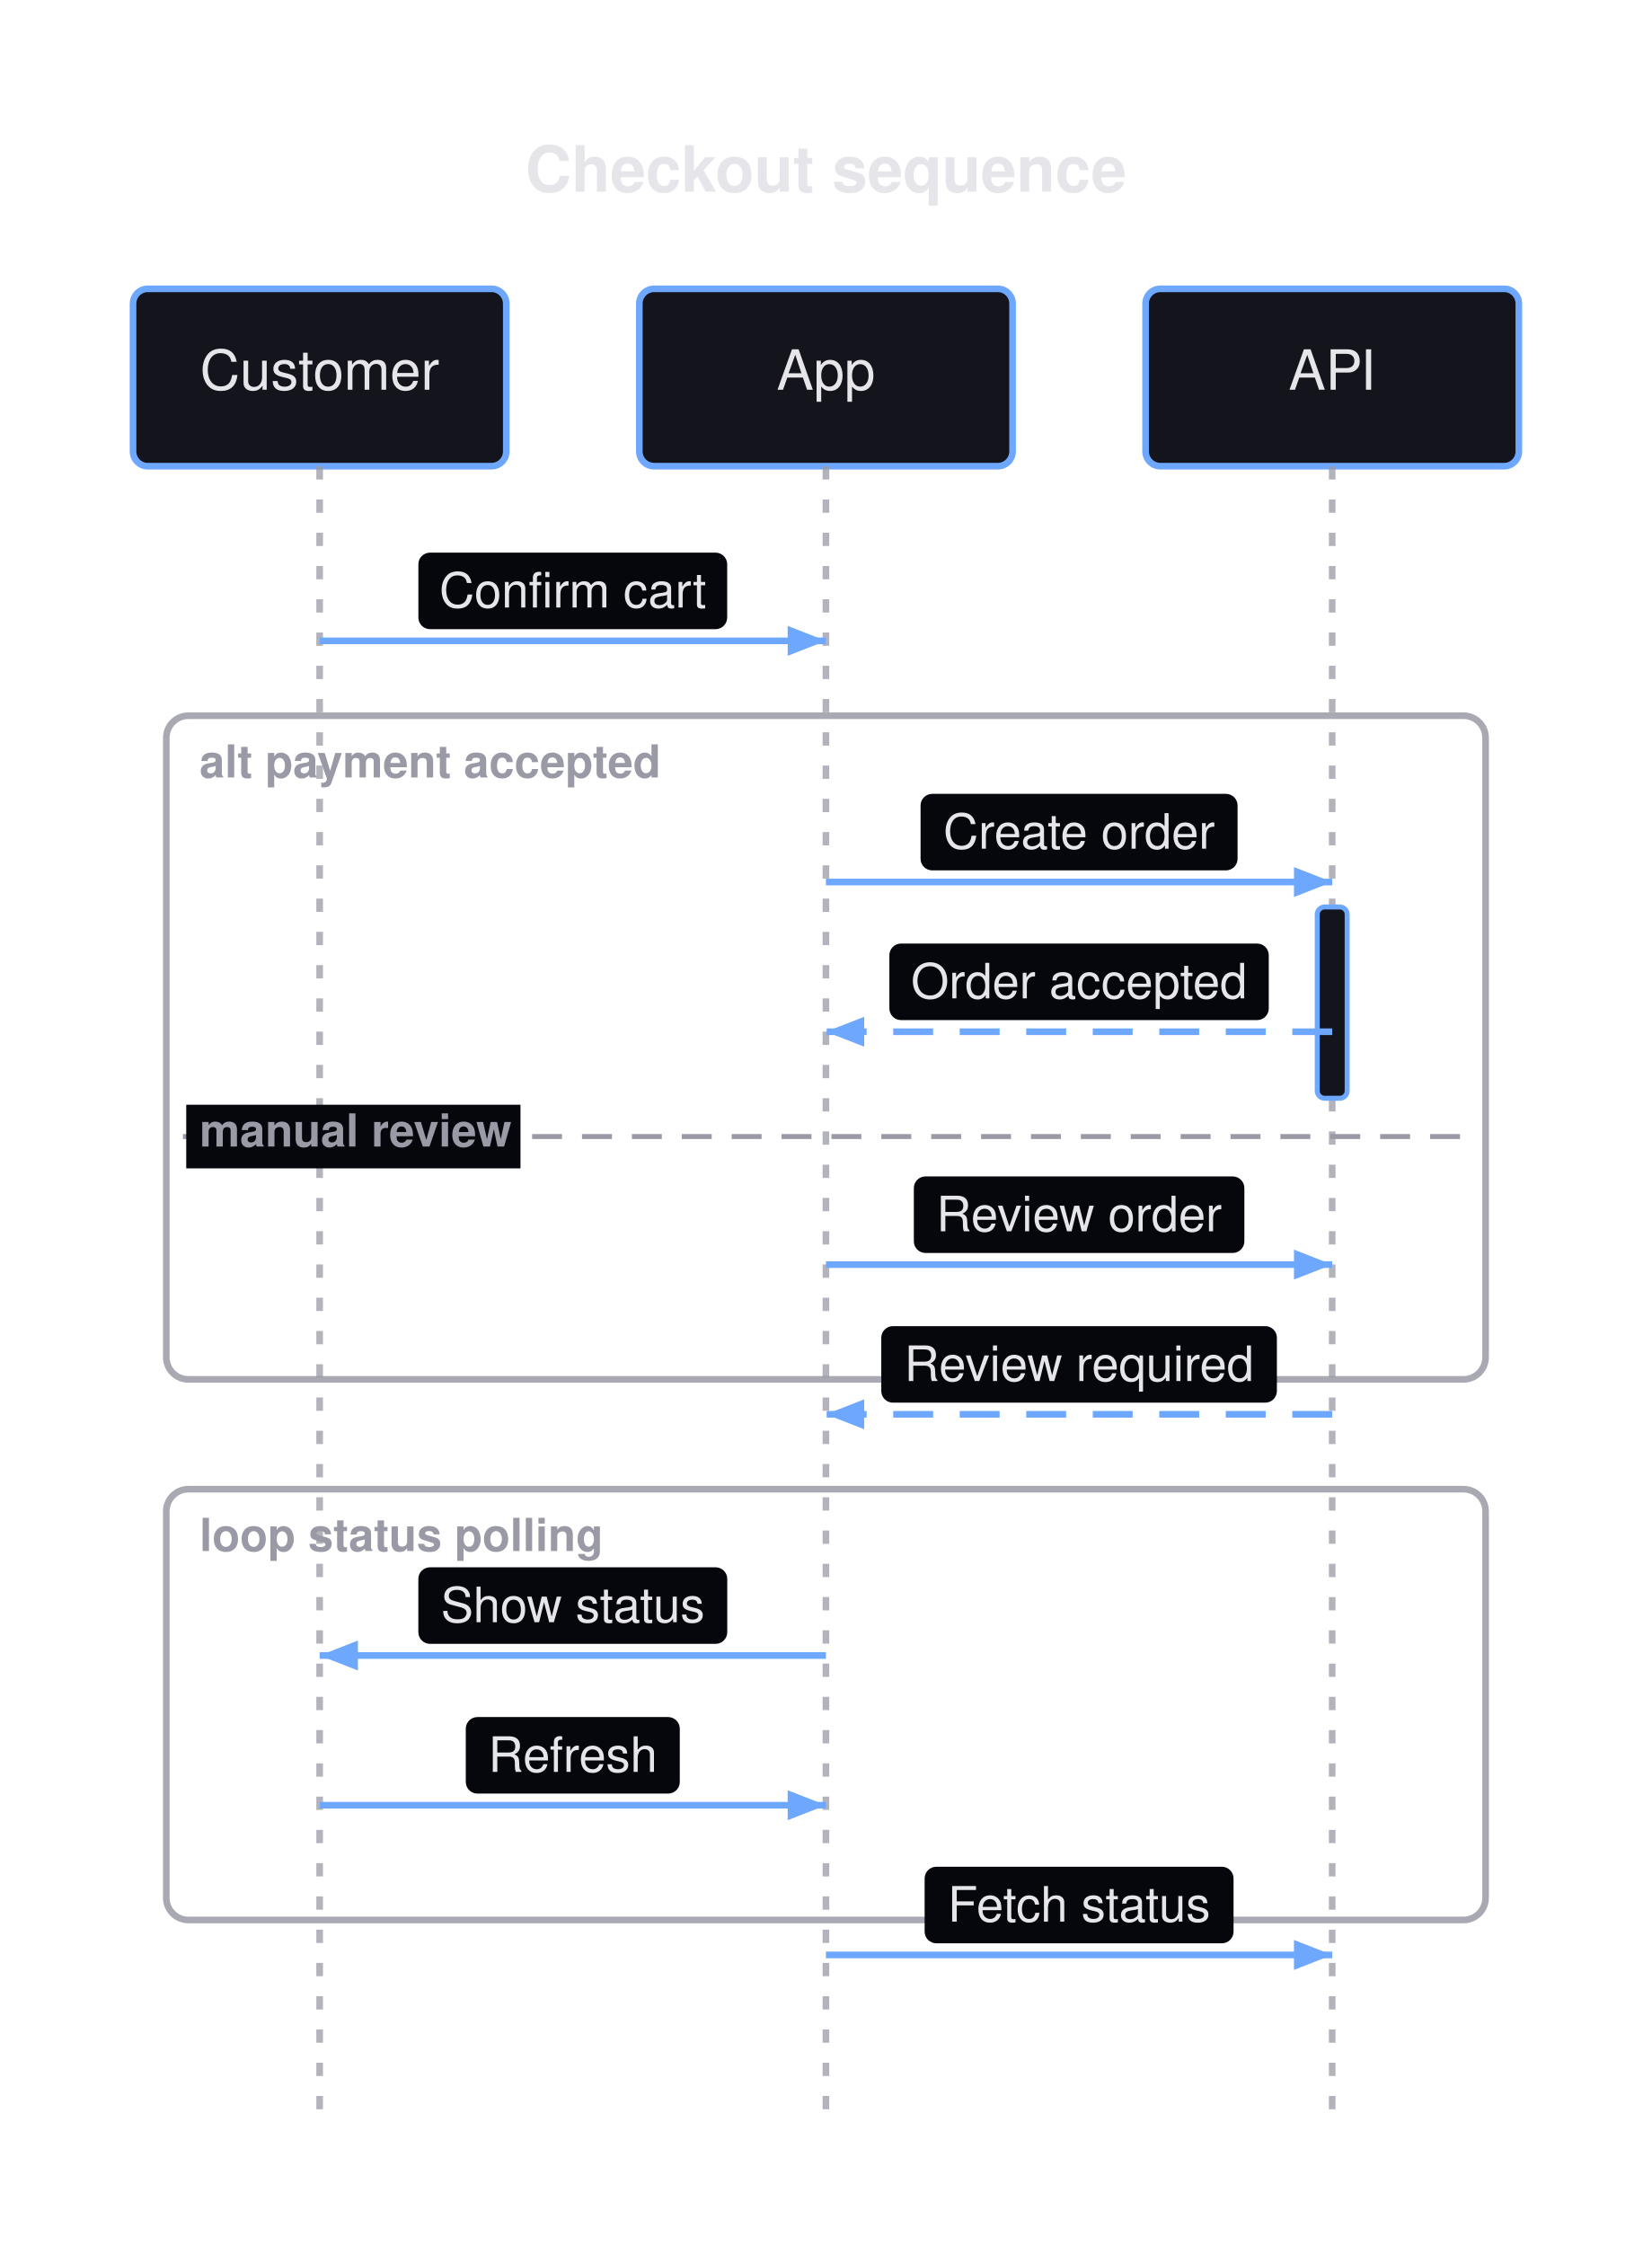
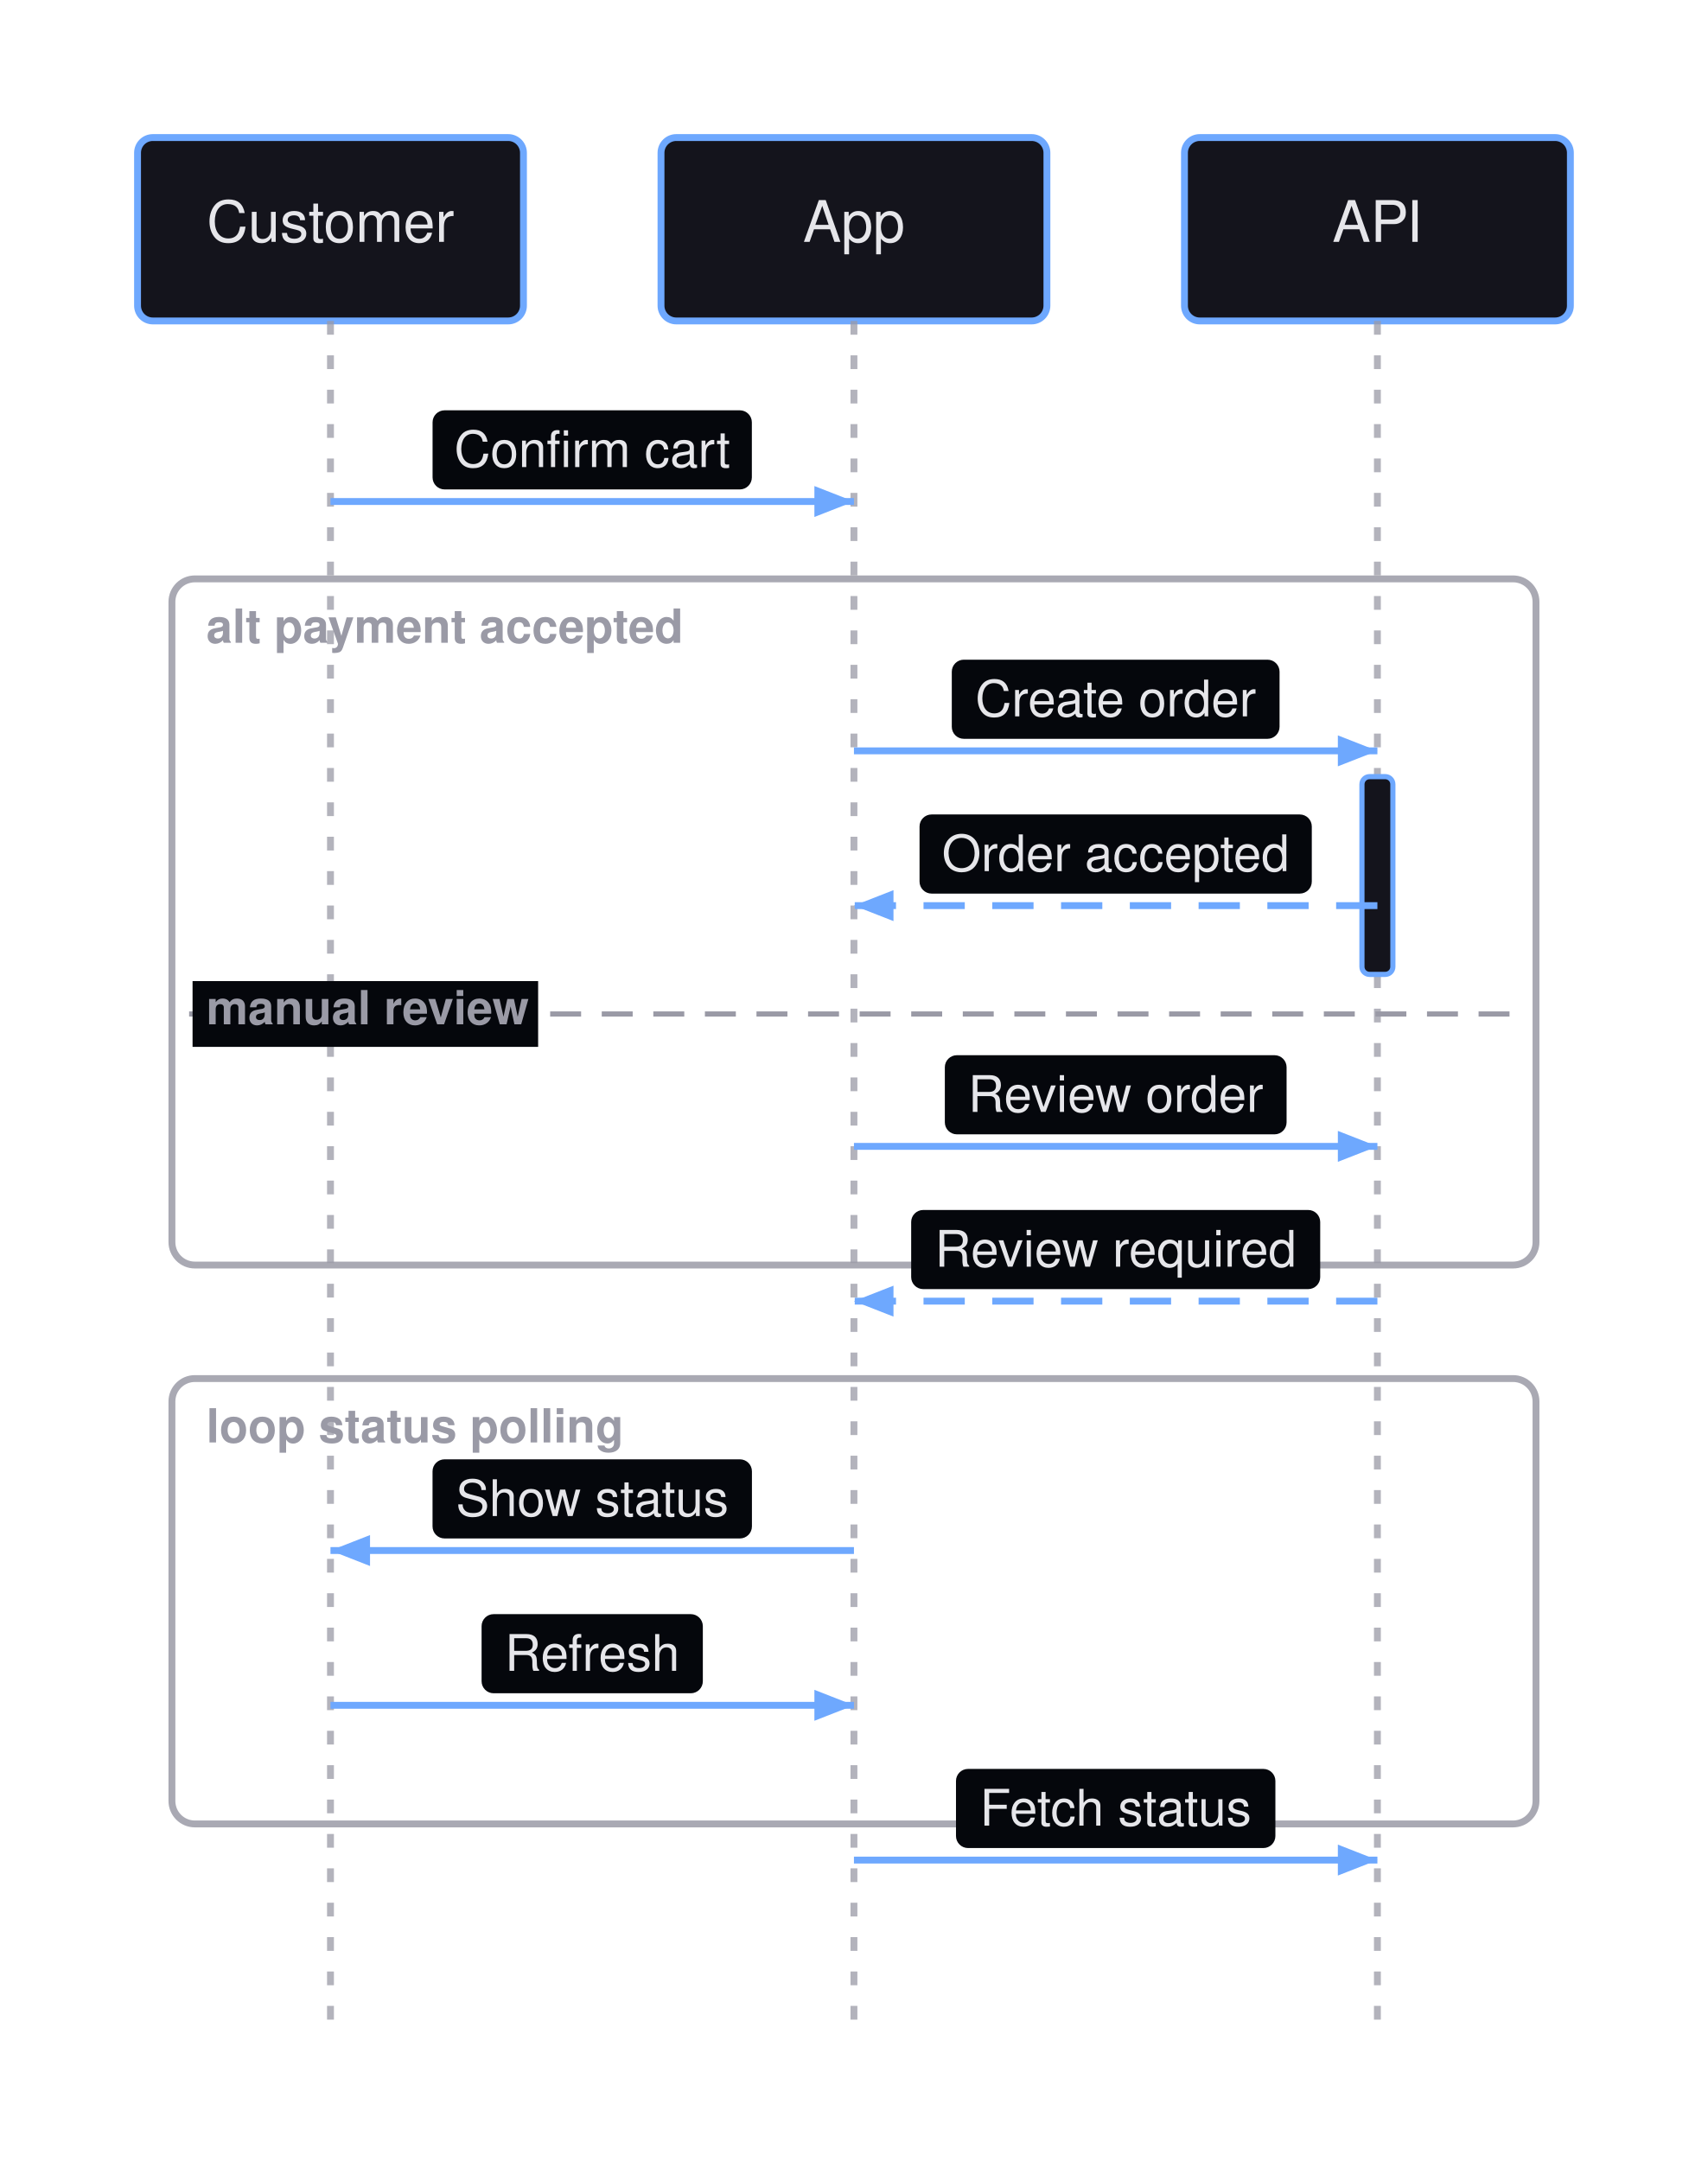
- <svg xmlns="http://www.w3.org/2000/svg" version="1.1" width="447.03" height="607.75" viewBox="0 0 447.03 607.75" class="atelier-diagram" data-renderer="atelier/diagram" role="img">
-   <rect x="0" y="0" width="447.03" height="607.75" fill="transparent" />
-   <text x="223.52" y="51.87" font-family="system-ui, -apple-system, Helvetica, Arial, sans-serif" font-size="17.25" font-weight="bold" text-anchor="middle" fill="var(--ink-0, #e6e6ea)">Checkout sequence</text>
-   <rect x="36" y="78.15" width="101.01" height="48" rx="4" fill="var(--surface-1, #14141c)" stroke="var(--color-brand, #6ea8fe)" stroke-width="1.8" />
-   <text x="86.5" y="105.45" font-family="system-ui, -apple-system, Helvetica, Arial, sans-serif" font-size="15" text-anchor="middle" fill="var(--ink-0, #e6e6ea)">Customer</text>
-   <line x1="86.5" y1="126.15" x2="86.5" y2="571.75" fill="none" stroke="var(--ink-1, #9a9aa6)" stroke-width="1.8" stroke-dasharray="3.6 5.4" opacity="0.75" />
-   <rect x="173.01" y="78.15" width="101.01" height="48" rx="4" fill="var(--surface-1, #14141c)" stroke="var(--color-brand, #6ea8fe)" stroke-width="1.8" />
-   <text x="223.51" y="105.45" font-family="system-ui, -apple-system, Helvetica, Arial, sans-serif" font-size="15" text-anchor="middle" fill="var(--ink-0, #e6e6ea)">App</text>
-   <line x1="223.51" y1="126.15" x2="223.51" y2="571.75" fill="none" stroke="var(--ink-1, #9a9aa6)" stroke-width="1.8" stroke-dasharray="3.6 5.4" opacity="0.75" />
-   <rect x="310.02" y="78.15" width="101.01" height="48" rx="4" fill="var(--surface-1, #14141c)" stroke="var(--color-brand, #6ea8fe)" stroke-width="1.8" />
-   <text x="360.52" y="105.45" font-family="system-ui, -apple-system, Helvetica, Arial, sans-serif" font-size="15" text-anchor="middle" fill="var(--ink-0, #e6e6ea)">API</text>
-   <line x1="360.52" y1="126.15" x2="360.52" y2="571.75" fill="none" stroke="var(--ink-1, #9a9aa6)" stroke-width="1.8" stroke-dasharray="3.6 5.4" opacity="0.75" />
-   <rect x="45" y="193.66" width="357.03" height="179.59" rx="6" fill="none" stroke="var(--ink-1, #9a9aa6)" stroke-width="1.8" opacity="0.85" />
-   <text x="54" y="210.38" font-family="system-ui, -apple-system, Helvetica, Arial, sans-serif" font-size="12.3" font-weight="bold" fill="var(--ink-1, #9a9aa6)">alt payment accepted</text>
-   <line x1="49.5" y1="307.54" x2="397.53" y2="307.54" fill="none" stroke="var(--ink-1, #9a9aa6)" stroke-width="1.35" stroke-dasharray="8.1 5.4" />
-   <rect x="50.4" y="298.93" width="90.45" height="17.22" fill="var(--figure-canvas, #05070c)" />
-   <text x="54" y="310.24" font-family="system-ui, -apple-system, Helvetica, Arial, sans-serif" font-size="12.3" font-weight="bold" fill="var(--ink-1, #9a9aa6)">manual review</text>
-   <rect x="45" y="402.96" width="357.03" height="116.57" rx="6" fill="none" stroke="var(--ink-1, #9a9aa6)" stroke-width="1.8" opacity="0.85" />
-   <text x="54" y="419.68" font-family="system-ui, -apple-system, Helvetica, Arial, sans-serif" font-size="12.3" font-weight="bold" fill="var(--ink-1, #9a9aa6)">loop status polling</text>
-   <rect x="356.47" y="245.42" width="8.1" height="51.76" rx="2" fill="var(--surface-1, #14141c)" stroke="var(--color-brand, #6ea8fe)" stroke-width="1.35" />
-   <line x1="86.5" y1="173.41" x2="223.51" y2="173.41" fill="none" stroke="var(--color-brand, #6ea8fe)" stroke-width="1.8" />
-   <path d="M 223.51 173.41 L 213.16 169.36 L 213.16 177.46 Z" fill="var(--color-brand, #6ea8fe)" />
-   <rect x="113.22" y="149.54" width="83.57" height="20.71" rx="3.15" fill="var(--figure-canvas, #05070c)" />
-   <text x="155.01" y="164.39" font-family="system-ui, -apple-system, Helvetica, Arial, sans-serif" font-size="13.2" text-anchor="middle" fill="var(--ink-0, #e6e6ea)">Confirm cart</text>
-   <line x1="223.51" y1="238.67" x2="360.52" y2="238.67" fill="none" stroke="var(--color-brand, #6ea8fe)" stroke-width="1.8" />
-   <path d="M 360.52 238.67 L 350.17 234.62 L 350.17 242.72 Z" fill="var(--color-brand, #6ea8fe)" />
-   <rect x="249.12" y="214.81" width="85.79" height="20.71" rx="3.15" fill="var(--figure-canvas, #05070c)" />
-   <text x="292.02" y="229.65" font-family="system-ui, -apple-system, Helvetica, Arial, sans-serif" font-size="13.2" text-anchor="middle" fill="var(--ink-0, #e6e6ea)">Create order</text>
-   <line x1="360.52" y1="279.18" x2="223.51" y2="279.18" fill="none" stroke="var(--color-brand, #6ea8fe)" stroke-width="1.8" stroke-dasharray="10.8 7.2" />
-   <path d="M 223.51 279.18 L 233.86 275.13 L 233.86 283.23 Z" fill="var(--color-brand, #6ea8fe)" />
-   <rect x="240.68" y="255.32" width="102.67" height="20.71" rx="3.15" fill="var(--figure-canvas, #05070c)" />
-   <text x="292.02" y="270.16" font-family="system-ui, -apple-system, Helvetica, Arial, sans-serif" font-size="13.2" text-anchor="middle" fill="var(--ink-0, #e6e6ea)">Order accepted</text>
-   <line x1="223.51" y1="342.19" x2="360.52" y2="342.19" fill="none" stroke="var(--color-brand, #6ea8fe)" stroke-width="1.8" />
-   <path d="M 360.52 342.19 L 350.17 338.14 L 350.17 346.24 Z" fill="var(--color-brand, #6ea8fe)" />
-   <rect x="247.3" y="318.33" width="89.45" height="20.71" rx="3.15" fill="var(--figure-canvas, #05070c)" />
-   <text x="292.02" y="333.17" font-family="system-ui, -apple-system, Helvetica, Arial, sans-serif" font-size="13.2" text-anchor="middle" fill="var(--ink-0, #e6e6ea)">Review order</text>
-   <line x1="360.52" y1="382.7" x2="223.51" y2="382.7" fill="none" stroke="var(--color-brand, #6ea8fe)" stroke-width="1.8" stroke-dasharray="10.8 7.2" />
-   <path d="M 223.51 382.7 L 233.86 378.65 L 233.86 386.75 Z" fill="var(--color-brand, #6ea8fe)" />
-   <rect x="238.49" y="358.84" width="107.06" height="20.71" rx="3.15" fill="var(--figure-canvas, #05070c)" />
-   <text x="292.02" y="373.69" font-family="system-ui, -apple-system, Helvetica, Arial, sans-serif" font-size="13.2" text-anchor="middle" fill="var(--ink-0, #e6e6ea)">Review required</text>
-   <line x1="223.51" y1="447.97" x2="86.5" y2="447.97" fill="none" stroke="var(--color-brand, #6ea8fe)" stroke-width="1.8" />
-   <path d="M 86.5 447.97 L 96.85 443.92 L 96.85 452.02 Z" fill="var(--color-brand, #6ea8fe)" />
-   <rect x="113.21" y="424.1" width="83.6" height="20.71" rx="3.15" fill="var(--figure-canvas, #05070c)" />
-   <text x="155.01" y="438.95" font-family="system-ui, -apple-system, Helvetica, Arial, sans-serif" font-size="13.2" text-anchor="middle" fill="var(--ink-0, #e6e6ea)">Show status</text>
-   <line x1="86.5" y1="488.48" x2="223.51" y2="488.48" fill="none" stroke="var(--color-brand, #6ea8fe)" stroke-width="1.8" />
-   <path d="M 223.51 488.48 L 213.16 484.43 L 213.16 492.53 Z" fill="var(--color-brand, #6ea8fe)" />
-   <rect x="126.05" y="464.62" width="57.91" height="20.71" rx="3.15" fill="var(--figure-canvas, #05070c)" />
-   <text x="155.01" y="479.46" font-family="system-ui, -apple-system, Helvetica, Arial, sans-serif" font-size="13.2" text-anchor="middle" fill="var(--ink-0, #e6e6ea)">Refresh</text>
-   <line x1="223.51" y1="528.99" x2="360.52" y2="528.99" fill="none" stroke="var(--color-brand, #6ea8fe)" stroke-width="1.8" />
-   <path d="M 360.52 528.99 L 350.17 524.94 L 350.17 533.04 Z" fill="var(--color-brand, #6ea8fe)" />
-   <rect x="250.22" y="505.13" width="83.6" height="20.71" rx="3.15" fill="var(--figure-canvas, #05070c)" />
-   <text x="292.02" y="519.97" font-family="system-ui, -apple-system, Helvetica, Arial, sans-serif" font-size="13.2" text-anchor="middle" fill="var(--ink-0, #e6e6ea)">Fetch status</text>
+ <svg xmlns="http://www.w3.org/2000/svg" version="1.1" width="447.03" height="565.6" viewBox="0 0 447.03 565.6" class="atelier-diagram" data-renderer="atelier/diagram">
+   <rect x="0" y="0" width="447.03" height="565.6" fill="transparent" />
+   <rect x="36" y="36" width="101.01" height="48" rx="4" fill="var(--surface-1, #14141c)" stroke="var(--color-brand, #6ea8fe)" stroke-width="1.8" />
+   <text x="86.5" y="63.3" font-family="system-ui, -apple-system, Helvetica, Arial, sans-serif" font-size="15" text-anchor="middle" fill="var(--ink-0, #e6e6ea)">Customer</text>
+   <line x1="86.5" y1="84" x2="86.5" y2="529.6" fill="none" stroke="var(--ink-1, #9a9aa6)" stroke-width="1.8" stroke-dasharray="3.6 5.4" opacity="0.75" />
+   <rect x="173.01" y="36" width="101.01" height="48" rx="4" fill="var(--surface-1, #14141c)" stroke="var(--color-brand, #6ea8fe)" stroke-width="1.8" />
+   <text x="223.51" y="63.3" font-family="system-ui, -apple-system, Helvetica, Arial, sans-serif" font-size="15" text-anchor="middle" fill="var(--ink-0, #e6e6ea)">App</text>
+   <line x1="223.51" y1="84" x2="223.51" y2="529.6" fill="none" stroke="var(--ink-1, #9a9aa6)" stroke-width="1.8" stroke-dasharray="3.6 5.4" opacity="0.75" />
+   <rect x="310.02" y="36" width="101.01" height="48" rx="4" fill="var(--surface-1, #14141c)" stroke="var(--color-brand, #6ea8fe)" stroke-width="1.8" />
+   <text x="360.52" y="63.3" font-family="system-ui, -apple-system, Helvetica, Arial, sans-serif" font-size="15" text-anchor="middle" fill="var(--ink-0, #e6e6ea)">API</text>
+   <line x1="360.52" y1="84" x2="360.52" y2="529.6" fill="none" stroke="var(--ink-1, #9a9aa6)" stroke-width="1.8" stroke-dasharray="3.6 5.4" opacity="0.75" />
+   <rect x="45" y="151.51" width="357.03" height="179.59" rx="6" fill="none" stroke="var(--ink-1, #9a9aa6)" stroke-width="1.8" opacity="0.85" />
+   <text x="54" y="168.23" font-family="system-ui, -apple-system, Helvetica, Arial, sans-serif" font-size="12.3" font-weight="bold" fill="var(--ink-1, #9a9aa6)">alt payment accepted</text>
+   <line x1="49.5" y1="265.39" x2="397.53" y2="265.39" fill="none" stroke="var(--ink-1, #9a9aa6)" stroke-width="1.35" stroke-dasharray="8.1 5.4" />
+   <rect x="50.4" y="256.78" width="90.45" height="17.22" fill="var(--figure-canvas, #05070c)" />
+   <text x="54" y="268.09" font-family="system-ui, -apple-system, Helvetica, Arial, sans-serif" font-size="12.3" font-weight="bold" fill="var(--ink-1, #9a9aa6)">manual review</text>
+   <rect x="45" y="360.81" width="357.03" height="116.57" rx="6" fill="none" stroke="var(--ink-1, #9a9aa6)" stroke-width="1.8" opacity="0.85" />
+   <text x="54" y="377.53" font-family="system-ui, -apple-system, Helvetica, Arial, sans-serif" font-size="12.3" font-weight="bold" fill="var(--ink-1, #9a9aa6)">loop status polling</text>
+   <rect x="356.47" y="203.27" width="8.1" height="51.76" rx="2" fill="var(--surface-1, #14141c)" stroke="var(--color-brand, #6ea8fe)" stroke-width="1.35" />
+   <line x1="86.5" y1="131.26" x2="223.51" y2="131.26" fill="none" stroke="var(--color-brand, #6ea8fe)" stroke-width="1.8" />
+   <path d="M 223.51 131.26 L 213.16 127.21 L 213.16 135.31 Z" fill="var(--color-brand, #6ea8fe)" />
+   <rect x="113.22" y="107.39" width="83.57" height="20.71" rx="3.15" fill="var(--figure-canvas, #05070c)" />
+   <text x="155.01" y="122.24" font-family="system-ui, -apple-system, Helvetica, Arial, sans-serif" font-size="13.2" text-anchor="middle" fill="var(--ink-0, #e6e6ea)">Confirm cart</text>
+   <line x1="223.51" y1="196.52" x2="360.52" y2="196.52" fill="none" stroke="var(--color-brand, #6ea8fe)" stroke-width="1.8" />
+   <path d="M 360.52 196.52 L 350.17 192.47 L 350.17 200.57 Z" fill="var(--color-brand, #6ea8fe)" />
+   <rect x="249.12" y="172.66" width="85.79" height="20.71" rx="3.15" fill="var(--figure-canvas, #05070c)" />
+   <text x="292.02" y="187.5" font-family="system-ui, -apple-system, Helvetica, Arial, sans-serif" font-size="13.2" text-anchor="middle" fill="var(--ink-0, #e6e6ea)">Create order</text>
+   <line x1="360.52" y1="237.03" x2="223.51" y2="237.03" fill="none" stroke="var(--color-brand, #6ea8fe)" stroke-width="1.8" stroke-dasharray="10.8 7.2" />
+   <path d="M 223.51 237.03 L 233.86 232.98 L 233.86 241.08 Z" fill="var(--color-brand, #6ea8fe)" />
+   <rect x="240.68" y="213.17" width="102.67" height="20.71" rx="3.15" fill="var(--figure-canvas, #05070c)" />
+   <text x="292.02" y="228.01" font-family="system-ui, -apple-system, Helvetica, Arial, sans-serif" font-size="13.2" text-anchor="middle" fill="var(--ink-0, #e6e6ea)">Order accepted</text>
+   <line x1="223.51" y1="300.04" x2="360.52" y2="300.04" fill="none" stroke="var(--color-brand, #6ea8fe)" stroke-width="1.8" />
+   <path d="M 360.52 300.04 L 350.17 295.99 L 350.17 304.09 Z" fill="var(--color-brand, #6ea8fe)" />
+   <rect x="247.3" y="276.18" width="89.45" height="20.71" rx="3.15" fill="var(--figure-canvas, #05070c)" />
+   <text x="292.02" y="291.02" font-family="system-ui, -apple-system, Helvetica, Arial, sans-serif" font-size="13.2" text-anchor="middle" fill="var(--ink-0, #e6e6ea)">Review order</text>
+   <line x1="360.52" y1="340.55" x2="223.51" y2="340.55" fill="none" stroke="var(--color-brand, #6ea8fe)" stroke-width="1.8" stroke-dasharray="10.8 7.2" />
+   <path d="M 223.51 340.55 L 233.86 336.5 L 233.86 344.6 Z" fill="var(--color-brand, #6ea8fe)" />
+   <rect x="238.49" y="316.69" width="107.06" height="20.71" rx="3.15" fill="var(--figure-canvas, #05070c)" />
+   <text x="292.02" y="331.54" font-family="system-ui, -apple-system, Helvetica, Arial, sans-serif" font-size="13.2" text-anchor="middle" fill="var(--ink-0, #e6e6ea)">Review required</text>
+   <line x1="223.51" y1="405.82" x2="86.5" y2="405.82" fill="none" stroke="var(--color-brand, #6ea8fe)" stroke-width="1.8" />
+   <path d="M 86.5 405.82 L 96.85 401.77 L 96.85 409.87 Z" fill="var(--color-brand, #6ea8fe)" />
+   <rect x="113.21" y="381.95" width="83.6" height="20.71" rx="3.15" fill="var(--figure-canvas, #05070c)" />
+   <text x="155.01" y="396.8" font-family="system-ui, -apple-system, Helvetica, Arial, sans-serif" font-size="13.2" text-anchor="middle" fill="var(--ink-0, #e6e6ea)">Show status</text>
+   <line x1="86.5" y1="446.33" x2="223.51" y2="446.33" fill="none" stroke="var(--color-brand, #6ea8fe)" stroke-width="1.8" />
+   <path d="M 223.51 446.33 L 213.16 442.28 L 213.16 450.38 Z" fill="var(--color-brand, #6ea8fe)" />
+   <rect x="126.05" y="422.47" width="57.91" height="20.71" rx="3.15" fill="var(--figure-canvas, #05070c)" />
+   <text x="155.01" y="437.31" font-family="system-ui, -apple-system, Helvetica, Arial, sans-serif" font-size="13.2" text-anchor="middle" fill="var(--ink-0, #e6e6ea)">Refresh</text>
+   <line x1="223.51" y1="486.84" x2="360.52" y2="486.84" fill="none" stroke="var(--color-brand, #6ea8fe)" stroke-width="1.8" />
+   <path d="M 360.52 486.84 L 350.17 482.79 L 350.17 490.89 Z" fill="var(--color-brand, #6ea8fe)" />
+   <rect x="250.22" y="462.98" width="83.6" height="20.71" rx="3.15" fill="var(--figure-canvas, #05070c)" />
+   <text x="292.02" y="477.82" font-family="system-ui, -apple-system, Helvetica, Arial, sans-serif" font-size="13.2" text-anchor="middle" fill="var(--ink-0, #e6e6ea)">Fetch status</text>
</svg>
